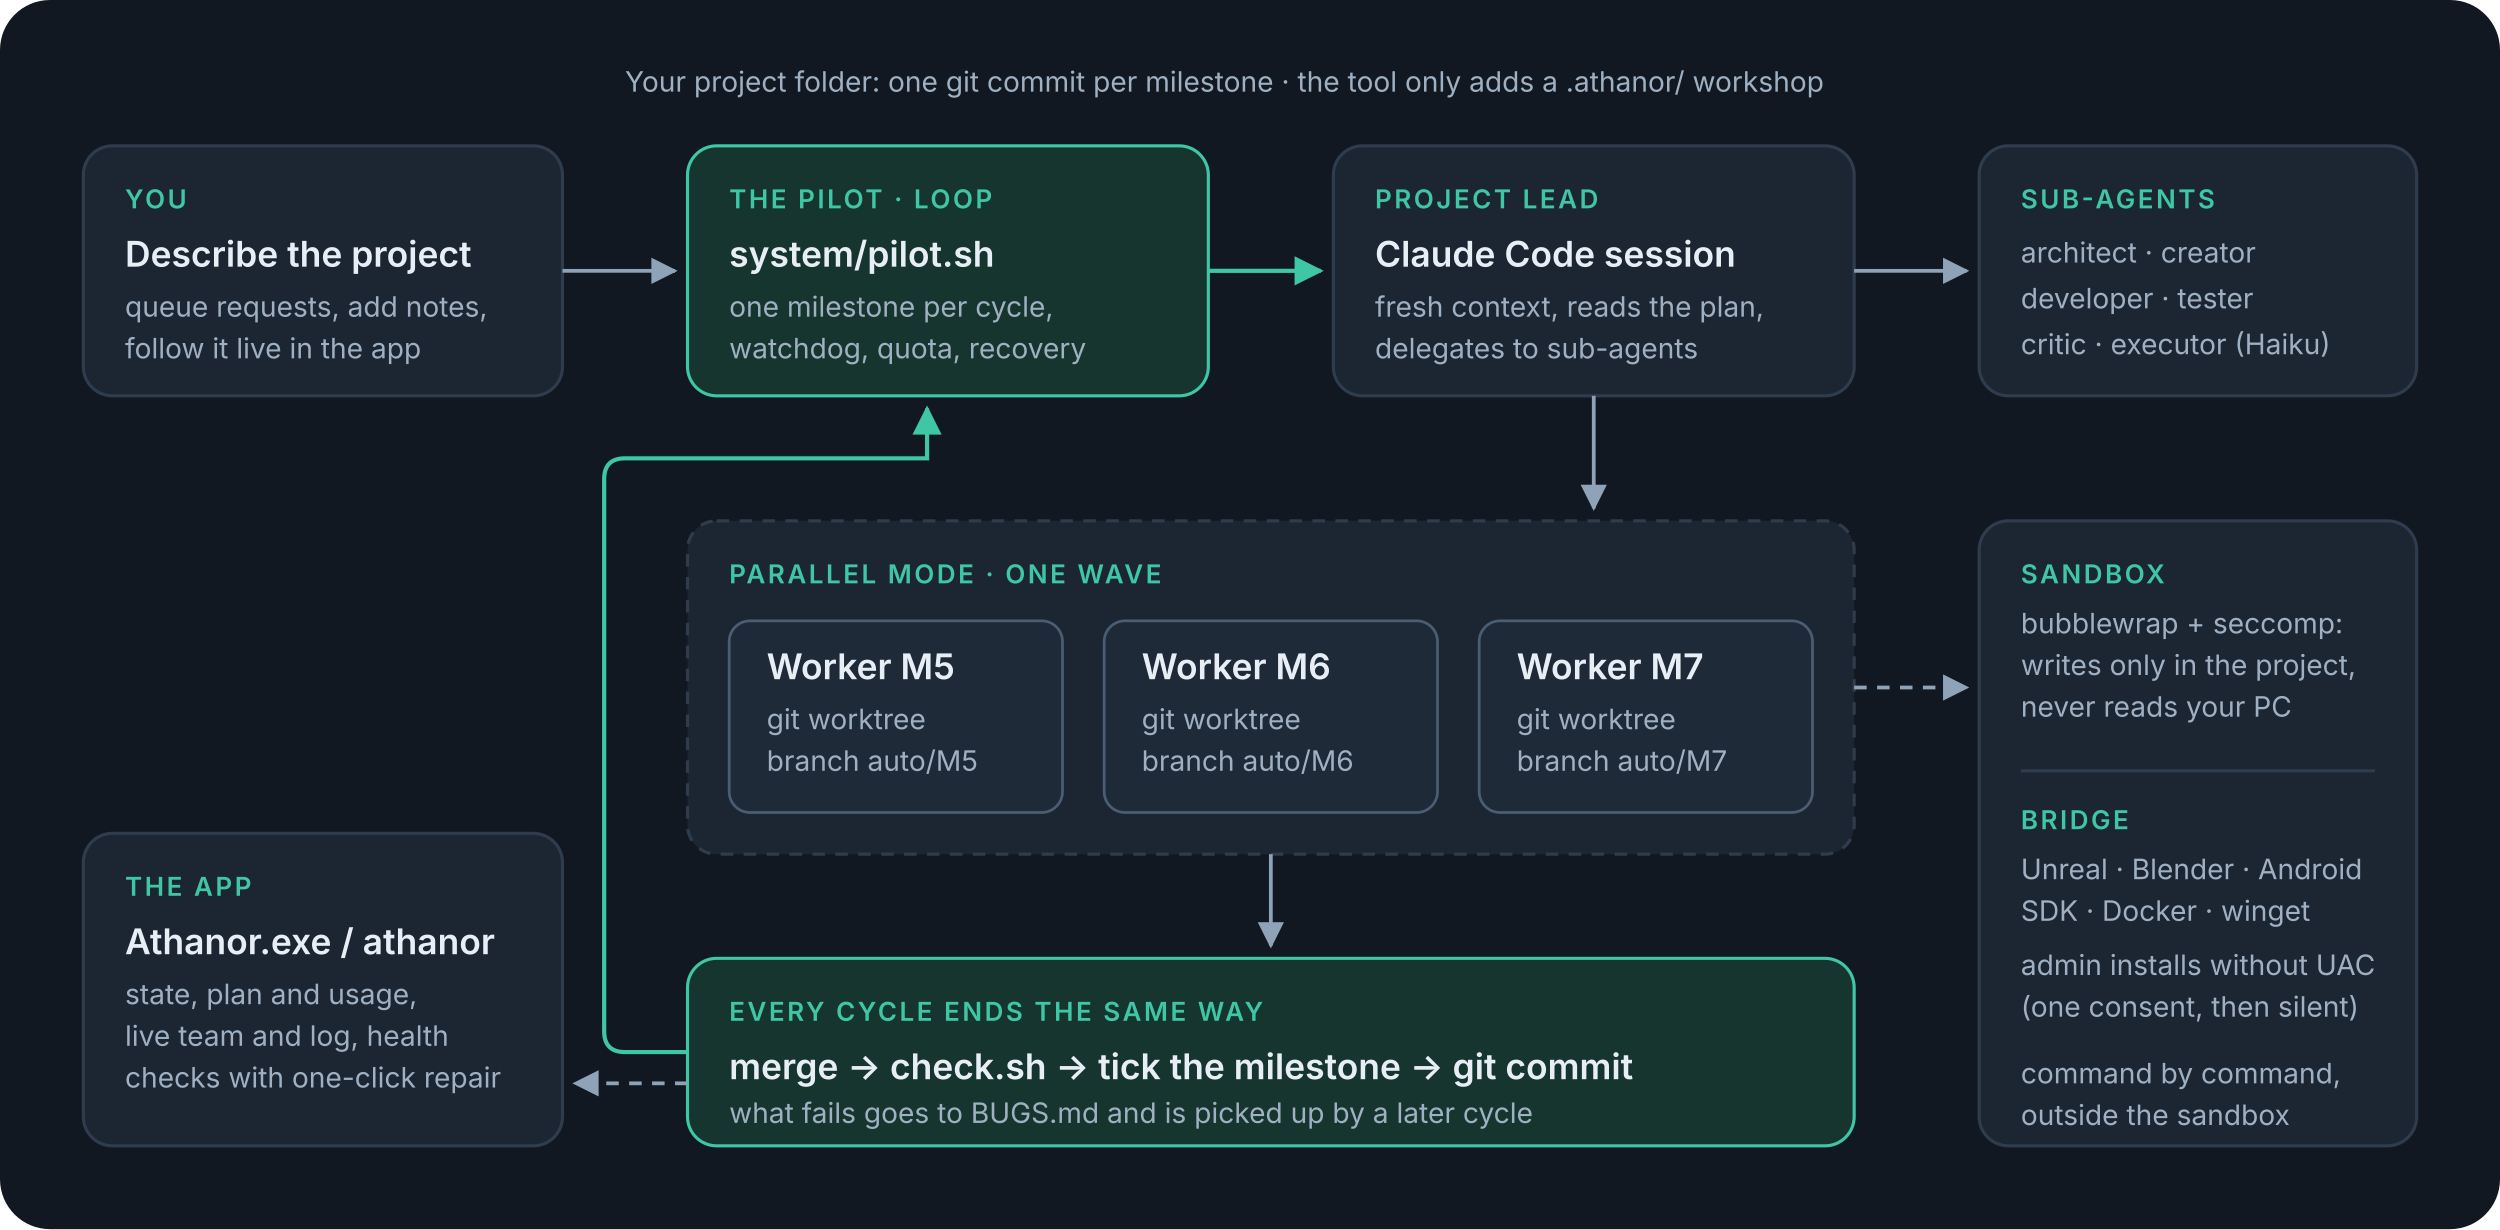
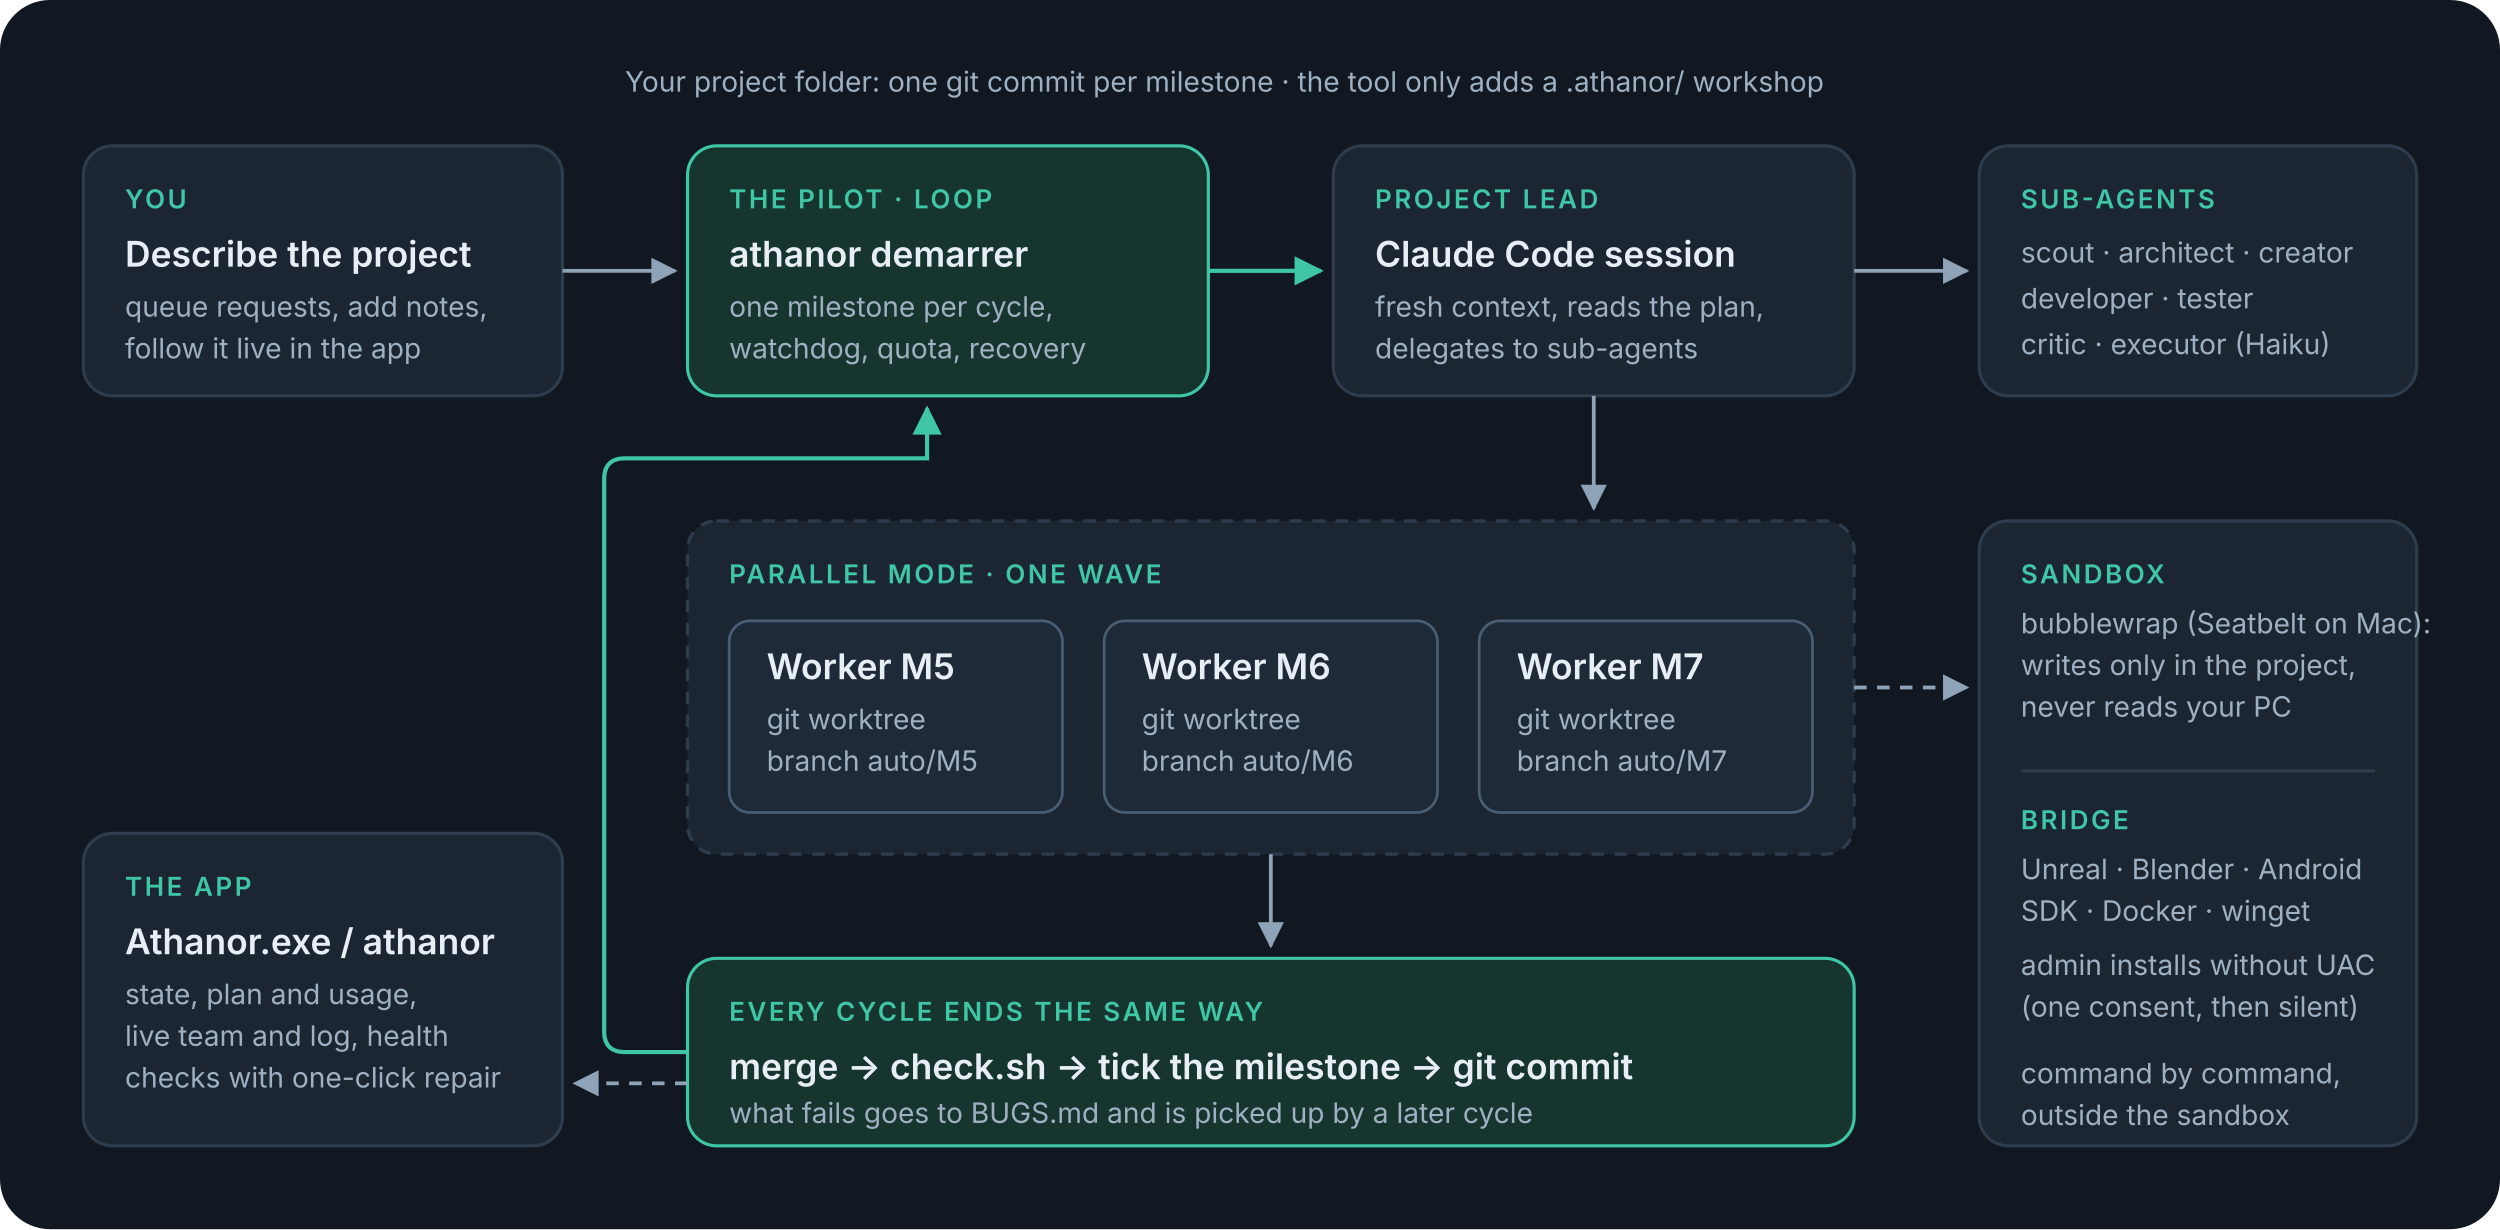
<svg xmlns="http://www.w3.org/2000/svg" viewBox="0 0 1200 590" width="1200" height="590" font-family="Inter, Segoe UI, Helvetica, Arial, sans-serif">
  <defs>
    <marker id="fl" viewBox="0 0 10 10" refX="9" refY="5" markerWidth="7" markerHeight="7" orient="auto-start-reverse">
      <path d="M0 0 L10 5 L0 10 Z" fill="#8fa3b8" />
    </marker>
    <marker id="fa" viewBox="0 0 10 10" refX="9" refY="5" markerWidth="7" markerHeight="7" orient="auto-start-reverse">
      <path d="M0 0 L10 5 L0 10 Z" fill="#3fc6a5" />
    </marker>
  </defs>
  <style>
    .t { fill: #e8eef5; font-size: 17px; font-weight: 600; }
    .s { fill: #9fb0c2; font-size: 13.5px; }
    .k { fill: #3fc6a5; font-size: 12.5px; font-weight: 600; letter-spacing: 1.2px; }
    .box { fill: #1c2633; stroke: #2e3c4d; stroke-width: 1.5; }
    .acc { fill: #17352f; stroke: #3fc6a5; stroke-width: 1.5; }
    .w { fill: #1f2a38; stroke: #4a5d73; stroke-width: 1.3; }
    .ln { stroke: #8fa3b8; stroke-width: 1.8; fill: none; marker-end: url(#fl); }
    .la { stroke: #3fc6a5; stroke-width: 2; fill: none; marker-end: url(#fa); }
    .dash { stroke-dasharray: 6 5; }
  </style>
  <rect width="1200" height="590" rx="24" fill="#111821" />
  <rect class="box" x="40" y="70" width="230" height="120" rx="14" />
  <text class="k" x="60" y="100">YOU</text>
  <text class="t" x="60" y="128">Describe the project</text>
  <text class="s" x="60" y="152">queue requests, add notes,</text>
  <text class="s" x="60" y="172">follow it live in the app</text>
  <rect class="box" x="40" y="400" width="230" height="150" rx="14" />
  <text class="k" x="60" y="430">THE APP</text>
  <text class="t" x="60" y="458">Athanor.exe / athanor</text>
  <text class="s" x="60" y="482">state, plan and usage,</text>
  <text class="s" x="60" y="502">live team and log, health</text>
  <text class="s" x="60" y="522">checks with one-click repair</text>
  <rect class="acc" x="330" y="70" width="250" height="120" rx="14" />
  <text class="k" x="350" y="100">THE PILOT · LOOP</text>
-   <text class="t" x="350" y="128">system/pilot.sh</text>
+   <text class="t" x="350" y="128">athanor demarrer</text>
  <text class="s" x="350" y="152">one milestone per cycle,</text>
  <text class="s" x="350" y="172">watchdog, quota, recovery</text>
  <rect class="box" x="640" y="70" width="250" height="120" rx="14" />
  <text class="k" x="660" y="100">PROJECT LEAD</text>
  <text class="t" x="660" y="128">Claude Code session</text>
  <text class="s" x="660" y="152">fresh context, reads the plan,</text>
  <text class="s" x="660" y="172">delegates to sub-agents</text>
  <rect class="box" x="950" y="70" width="210" height="120" rx="14" />
  <text class="k" x="970" y="100">SUB-AGENTS</text>
-   <text class="s" x="970" y="126">architect · creator</text>
+   <text class="s" x="970" y="126">scout · architect · creator</text>
  <text class="s" x="970" y="148">developer · tester</text>
  <text class="s" x="970" y="170">critic · executor (Haiku)</text>
  <rect class="box dash" x="330" y="250" width="560" height="160" rx="14" fill="none" />
  <text class="k" x="350" y="280">PARALLEL MODE · ONE WAVE</text>
  <rect class="w" x="350" y="298" width="160" height="92" rx="10" />
  <text class="t" x="368" y="326">Worker M5</text>
  <text class="s" x="368" y="350">git worktree</text>
  <text class="s" x="368" y="370">branch auto/M5</text>
  <rect class="w" x="530" y="298" width="160" height="92" rx="10" />
  <text class="t" x="548" y="326">Worker M6</text>
  <text class="s" x="548" y="350">git worktree</text>
  <text class="s" x="548" y="370">branch auto/M6</text>
  <rect class="w" x="710" y="298" width="160" height="92" rx="10" />
  <text class="t" x="728" y="326">Worker M7</text>
  <text class="s" x="728" y="350">git worktree</text>
  <text class="s" x="728" y="370">branch auto/M7</text>
  <rect class="acc" x="330" y="460" width="560" height="90" rx="14" />
  <text class="k" x="350" y="490">EVERY CYCLE ENDS THE SAME WAY</text>
  <text class="t" x="350" y="518">merge → check.sh → tick the milestone → git commit</text>
  <text class="s" x="350" y="539">what fails goes to BUGS.md and is picked up by a later cycle</text>
  <rect class="box" x="950" y="250" width="210" height="300" rx="14" />
  <text class="k" x="970" y="280">SANDBOX</text>
-   <text class="s" x="970" y="304">bubblewrap + seccomp:</text>
+   <text class="s" x="970" y="304">bubblewrap (Seatbelt on Mac):</text>
  <text class="s" x="970" y="324">writes only in the project,</text>
  <text class="s" x="970" y="344">never reads your PC</text>
  <line x1="970" y1="370" x2="1140" y2="370" stroke="#2e3c4d" stroke-width="1.5" />
  <text class="k" x="970" y="398">BRIDGE</text>
  <text class="s" x="970" y="422">Unreal · Blender · Android</text>
  <text class="s" x="970" y="442">SDK · Docker · winget</text>
  <text class="s" x="970" y="468">admin installs without UAC</text>
  <text class="s" x="970" y="488">(one consent, then silent)</text>
  <text class="s" x="970" y="520">command by command,</text>
  <text class="s" x="970" y="540">outside the sandbox</text>
  <path class="ln" d="M270 130 H324" />
  <path class="la" d="M580 130 H634" />
  <path class="ln" d="M890 130 H944" />
  <path class="ln" d="M765 190 V244" />
  <path class="ln" d="M610 410 V454" />
  <path class="la" d="M330 505 H300 Q290 505 290 495 V230 Q290 220 300 220 H445 V196" />
  <path class="ln dash" d="M890 330 H944" />
  <path class="ln dash" d="M330 520 H276" />
  <text class="s" x="300" y="44" fill="#9fb0c2">Your project folder: one git commit per milestone · the tool only adds a .athanor/ workshop</text>
</svg>
